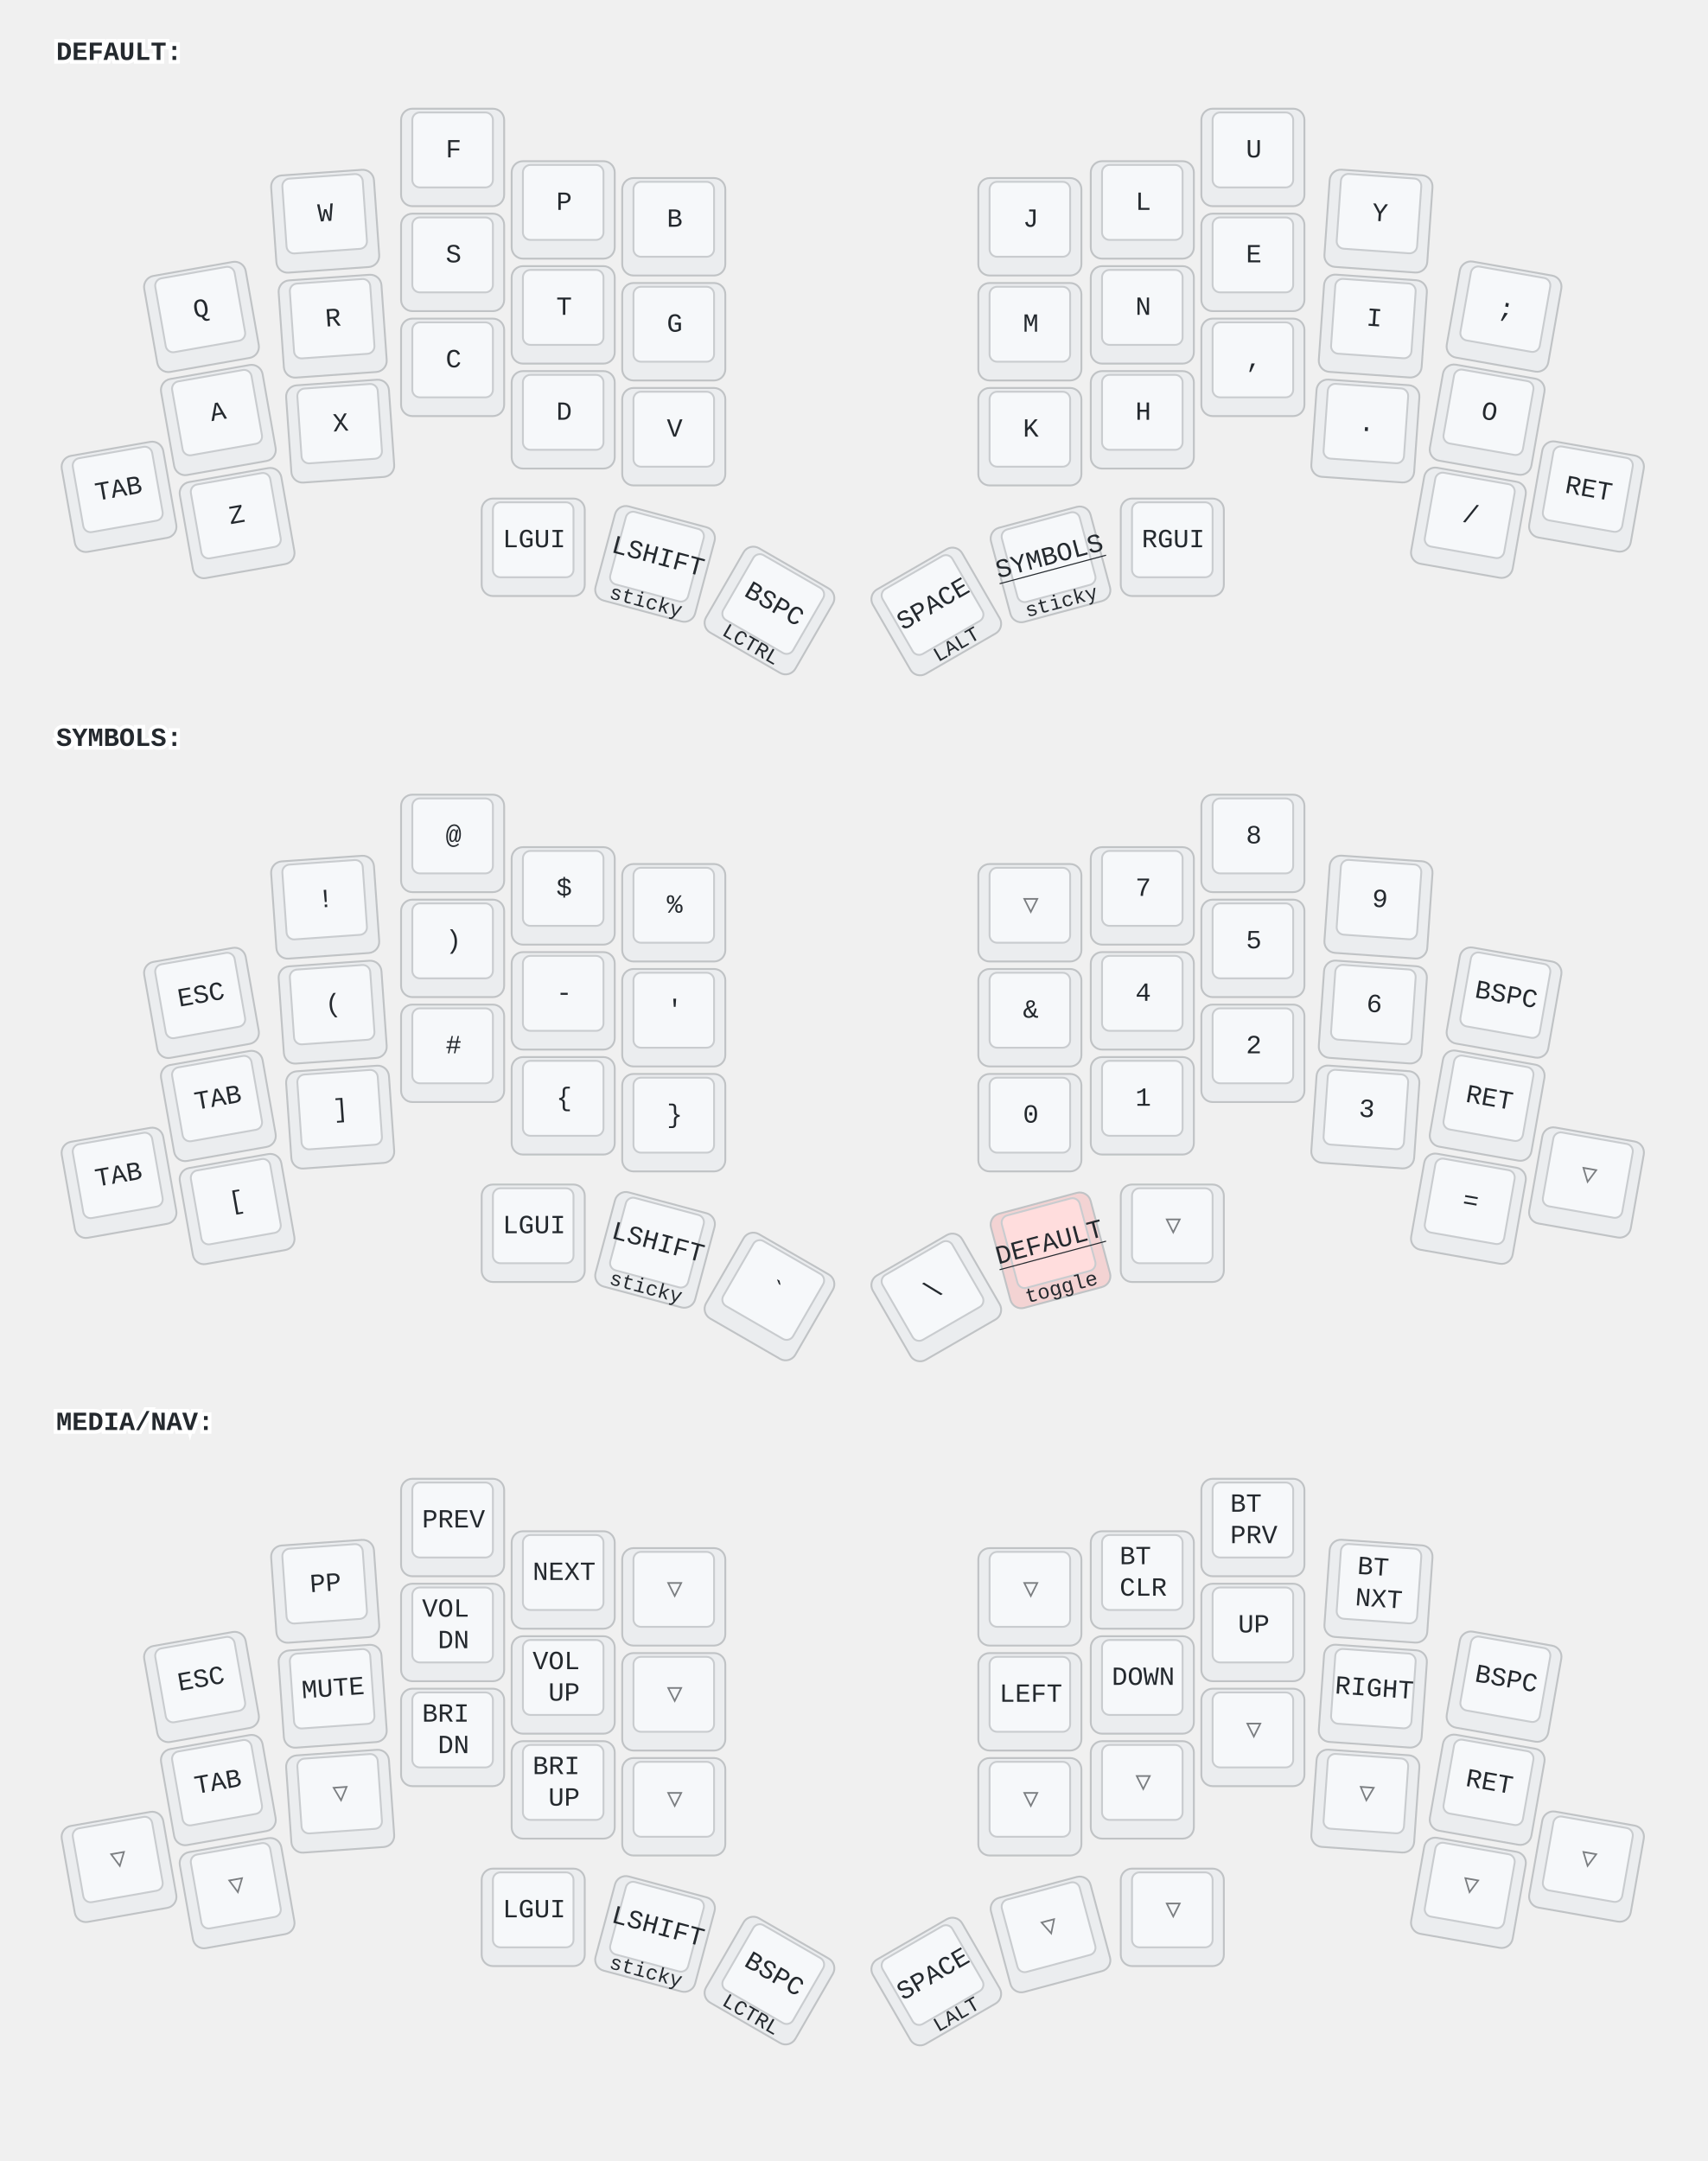
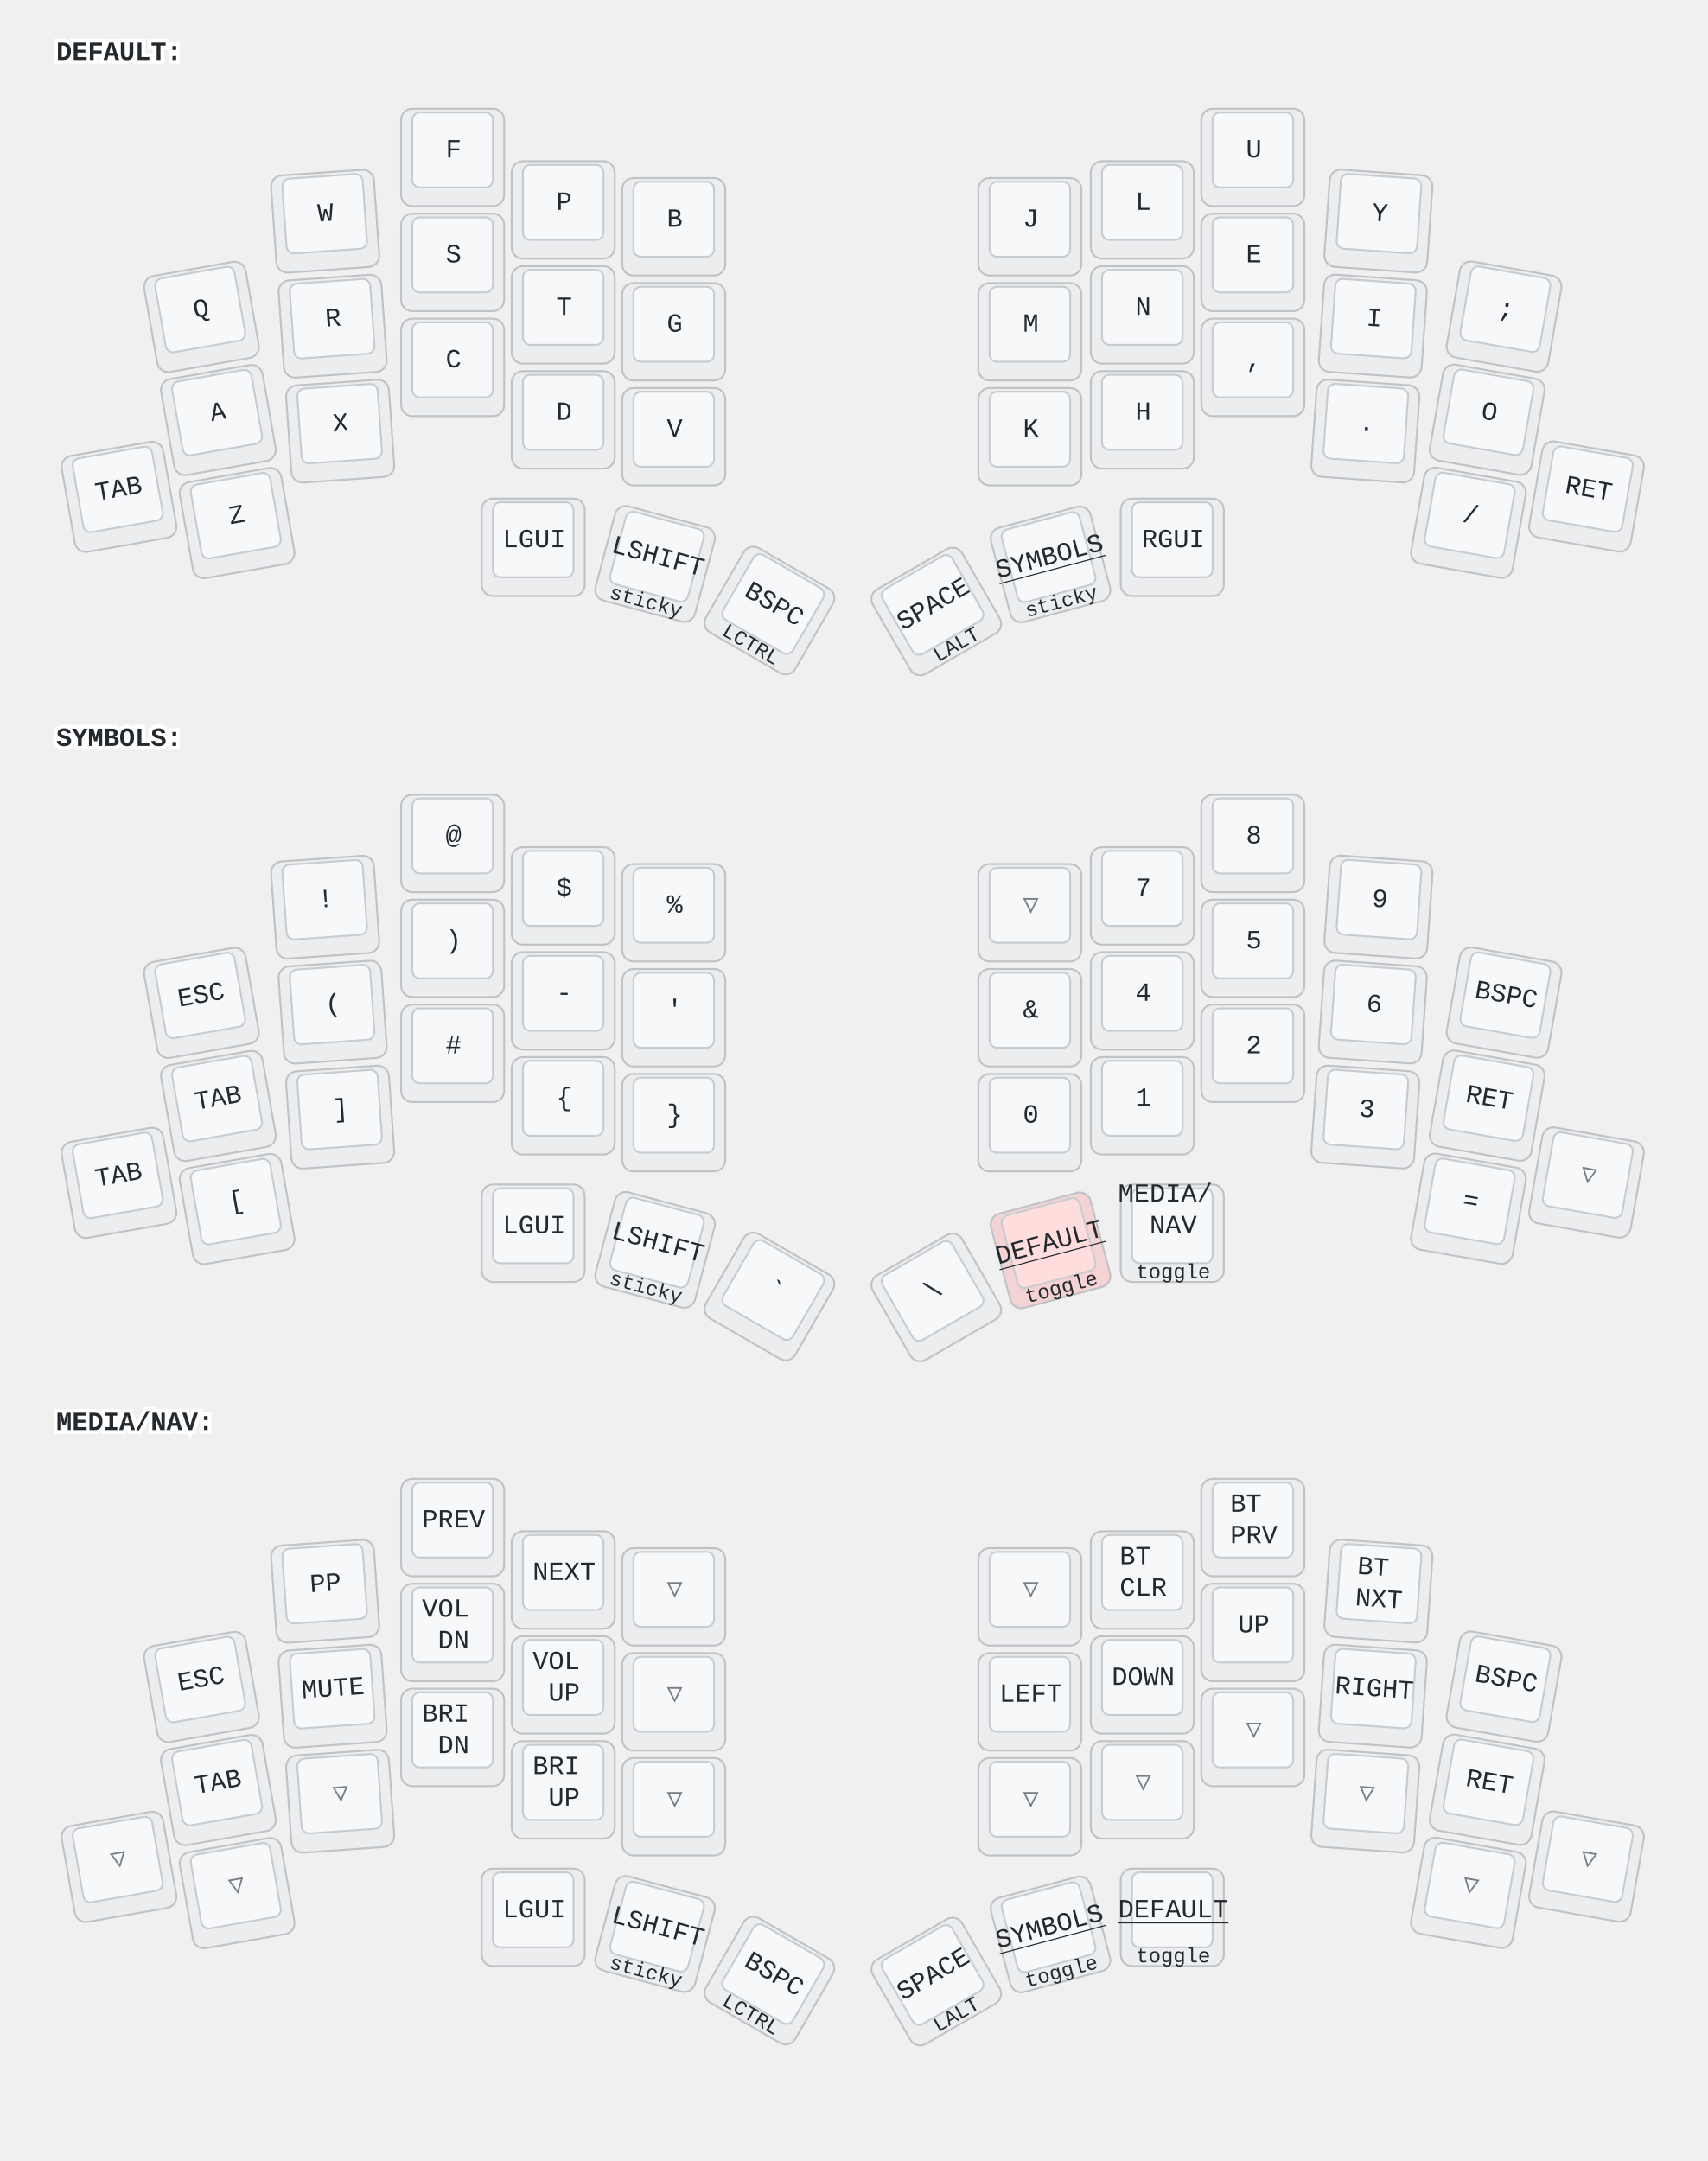
<svg xmlns="http://www.w3.org/2000/svg" width="911" height="1153" viewBox="0 0 911 1153" class="keymap">
  <style>/* inherit to force styles through use tags */
svg path {
    fill: inherit;
}

/* font and background color specifications */
svg.keymap {
    font-family: SFMono-Regular,Consolas,Liberation Mono,Menlo,monospace;
    font-size: 14px;
    font-kerning: normal;
    text-rendering: optimizeLegibility;
    fill: #24292e;
}

/* default key styling */
rect.key {
    fill: #f6f8fa;
}

rect.key, rect.combo {
    stroke: #c9cccf;
    stroke-width: 1;
}

/* default key side styling, only used is draw_key_sides is set */
rect.side {
    filter: brightness(90%);
}

/* color accent for combo boxes */
rect.combo, rect.combo-separate {
    fill: #cdf;
}

/* color accent for held keys */
rect.held, rect.combo.held {
    fill: #fdd;
}

/* color accent for ghost (optional) keys */
rect.ghost, rect.combo.ghost {
    stroke-dasharray: 4, 4;
    stroke-width: 2;
}

text {
    text-anchor: middle;
    dominant-baseline: middle;
}

/* styling for layer labels */
text.label {
    font-weight: bold;
    text-anchor: start;
    stroke: white;
    stroke-width: 4;
    paint-order: stroke;
}

/* styling for optional footer */
text.footer {
    text-anchor: end;
    dominant-baseline: auto;
    stroke: white;
    stroke-width: 4;
    paint-order: stroke;
}

/* styling for combo tap, and key non-tap label text */
text.combo, text.hold, text.shifted, text.left, text.right {
    font-size: 11px;
}

text.hold {
    text-anchor: middle;
    dominant-baseline: auto;
}

text.shifted {
    text-anchor: middle;
    dominant-baseline: hanging;
}

text.left {
    text-anchor: start;
}

text.right {
    text-anchor: end;
}

text.layer-activator {
    text-decoration: underline;
}

/* styling for hold/shifted label text in combo box */
text.combo.hold, text.combo.shifted, text.combo.left, text.combo.right {
    font-size: 8px;
}

/* lighter symbol for transparent keys */
text.trans {
    fill: #7b7e81;
}

/* styling for combo dendrons */
path.combo {
    stroke-width: 1;
    stroke: gray;
    fill: none;
}

/* Start Tabler Icons Cleanup */
/* cannot use height/width with glyphs */
.icon-tabler &gt; path {
    fill: inherit;
    stroke: inherit;
    stroke-width: 2;
}
/* hide tabler's default box */
.icon-tabler &gt; path[stroke="none"][fill="none"] {
    visibility: hidden;
}
/* End Tabler Icons Cleanup */

@media (prefers-color-scheme: dark) {
svg.keymap { fill: #d1d6db; }
rect.key { fill: #3f4750; }
rect.key, rect.combo { stroke: #60666c; }
rect.combo, rect.combo-separate { fill: #1f3d7a; }
rect.held, rect.combo.held { fill: #854747; }
text.label, text.footer { stroke: black; }
text.trans { fill: #7e8184; }
path.combo { stroke: #7f7f7f; }

}</style>
  <g transform="translate(30, 0)" class="layer-DEFAULT">
    <text x="0" y="28" class="label" id="DEFAULT">DEFAULT:</text>
    <g transform="translate(0, 56)">
      <g transform="translate(78, 113) rotate(-10.0)" class="key keypos-0">
        <rect rx="6" ry="6" x="-28" y="-26" width="55" height="52" class="key side" />
        <rect rx="4" ry="4" x="-22" y="-24" width="43" height="40" class="key" />
        <text x="0" y="-4" class="key tap">Q</text>
      </g>
      <g transform="translate(144, 62) rotate(-4.0)" class="key keypos-1">
        <rect rx="6" ry="6" x="-28" y="-26" width="55" height="52" class="key side" />
        <rect rx="4" ry="4" x="-22" y="-24" width="43" height="40" class="key" />
        <text x="0" y="-4" class="key tap">W</text>
      </g>
      <g transform="translate(212, 28)" class="key keypos-2">
        <rect rx="6" ry="6" x="-28" y="-26" width="55" height="52" class="key side" />
        <rect rx="4" ry="4" x="-22" y="-24" width="43" height="40" class="key" />
        <text x="0" y="-4" class="key tap">F</text>
      </g>
      <g transform="translate(271, 56)" class="key keypos-3">
        <rect rx="6" ry="6" x="-28" y="-26" width="55" height="52" class="key side" />
        <rect rx="4" ry="4" x="-22" y="-24" width="43" height="40" class="key" />
        <text x="0" y="-4" class="key tap">P</text>
      </g>
      <g transform="translate(330, 65)" class="key keypos-4">
        <rect rx="6" ry="6" x="-28" y="-26" width="55" height="52" class="key side" />
        <rect rx="4" ry="4" x="-22" y="-24" width="43" height="40" class="key" />
        <text x="0" y="-4" class="key tap">B</text>
      </g>
      <g transform="translate(520, 65)" class="key keypos-5">
        <rect rx="6" ry="6" x="-28" y="-26" width="55" height="52" class="key side" />
        <rect rx="4" ry="4" x="-22" y="-24" width="43" height="40" class="key" />
        <text x="0" y="-4" class="key tap">J</text>
      </g>
      <g transform="translate(580, 56)" class="key keypos-6">
        <rect rx="6" ry="6" x="-28" y="-26" width="55" height="52" class="key side" />
        <rect rx="4" ry="4" x="-22" y="-24" width="43" height="40" class="key" />
        <text x="0" y="-4" class="key tap">L</text>
      </g>
      <g transform="translate(639, 28)" class="key keypos-7">
        <rect rx="6" ry="6" x="-28" y="-26" width="55" height="52" class="key side" />
        <rect rx="4" ry="4" x="-22" y="-24" width="43" height="40" class="key" />
        <text x="0" y="-4" class="key tap">U</text>
      </g>
      <g transform="translate(706, 62) rotate(4.0)" class="key keypos-8">
        <rect rx="6" ry="6" x="-28" y="-26" width="55" height="52" class="key side" />
        <rect rx="4" ry="4" x="-22" y="-24" width="43" height="40" class="key" />
        <text x="0" y="-4" class="key tap">Y</text>
      </g>
      <g transform="translate(773, 113) rotate(10.0)" class="key keypos-9">
        <rect rx="6" ry="6" x="-28" y="-26" width="55" height="52" class="key side" />
        <rect rx="4" ry="4" x="-22" y="-24" width="43" height="40" class="key" />
        <text x="0" y="-4" class="key tap">;</text>
      </g>
      <g transform="translate(87, 168) rotate(-10.0)" class="key keypos-10">
        <rect rx="6" ry="6" x="-28" y="-26" width="55" height="52" class="key side" />
        <rect rx="4" ry="4" x="-22" y="-24" width="43" height="40" class="key" />
        <text x="0" y="-4" class="key tap">A</text>
      </g>
      <g transform="translate(148, 118) rotate(-4.0)" class="key keypos-11">
        <rect rx="6" ry="6" x="-28" y="-26" width="55" height="52" class="key side" />
        <rect rx="4" ry="4" x="-22" y="-24" width="43" height="40" class="key" />
        <text x="0" y="-4" class="key tap">R</text>
      </g>
      <g transform="translate(212, 84)" class="key keypos-12">
        <rect rx="6" ry="6" x="-28" y="-26" width="55" height="52" class="key side" />
        <rect rx="4" ry="4" x="-22" y="-24" width="43" height="40" class="key" />
        <text x="0" y="-4" class="key tap">S</text>
      </g>
      <g transform="translate(271, 112)" class="key keypos-13">
        <rect rx="6" ry="6" x="-28" y="-26" width="55" height="52" class="key side" />
        <rect rx="4" ry="4" x="-22" y="-24" width="43" height="40" class="key" />
        <text x="0" y="-4" class="key tap">T</text>
      </g>
      <g transform="translate(330, 121)" class="key keypos-14">
        <rect rx="6" ry="6" x="-28" y="-26" width="55" height="52" class="key side" />
        <rect rx="4" ry="4" x="-22" y="-24" width="43" height="40" class="key" />
        <text x="0" y="-4" class="key tap">G</text>
      </g>
      <g transform="translate(520, 121)" class="key keypos-15">
        <rect rx="6" ry="6" x="-28" y="-26" width="55" height="52" class="key side" />
        <rect rx="4" ry="4" x="-22" y="-24" width="43" height="40" class="key" />
        <text x="0" y="-4" class="key tap">M</text>
      </g>
      <g transform="translate(580, 112)" class="key keypos-16">
        <rect rx="6" ry="6" x="-28" y="-26" width="55" height="52" class="key side" />
        <rect rx="4" ry="4" x="-22" y="-24" width="43" height="40" class="key" />
        <text x="0" y="-4" class="key tap">N</text>
      </g>
      <g transform="translate(639, 84)" class="key keypos-17">
        <rect rx="6" ry="6" x="-28" y="-26" width="55" height="52" class="key side" />
        <rect rx="4" ry="4" x="-22" y="-24" width="43" height="40" class="key" />
        <text x="0" y="-4" class="key tap">E</text>
      </g>
      <g transform="translate(703, 118) rotate(4.0)" class="key keypos-18">
        <rect rx="6" ry="6" x="-28" y="-26" width="55" height="52" class="key side" />
        <rect rx="4" ry="4" x="-22" y="-24" width="43" height="40" class="key" />
        <text x="0" y="-4" class="key tap">I</text>
      </g>
      <g transform="translate(764, 168) rotate(10.0)" class="key keypos-19">
        <rect rx="6" ry="6" x="-28" y="-26" width="55" height="52" class="key side" />
        <rect rx="4" ry="4" x="-22" y="-24" width="43" height="40" class="key" />
        <text x="0" y="-4" class="key tap">O</text>
      </g>
      <g transform="translate(34, 209) rotate(-10.0)" class="key keypos-20">
        <rect rx="6" ry="6" x="-28" y="-26" width="55" height="52" class="key side" />
        <rect rx="4" ry="4" x="-22" y="-24" width="43" height="40" class="key" />
        <text x="0" y="-4" class="key tap">TAB</text>
      </g>
      <g transform="translate(97, 223) rotate(-10.0)" class="key keypos-21">
        <rect rx="6" ry="6" x="-28" y="-26" width="55" height="52" class="key side" />
        <rect rx="4" ry="4" x="-22" y="-24" width="43" height="40" class="key" />
        <text x="0" y="-4" class="key tap">Z</text>
      </g>
      <g transform="translate(152, 174) rotate(-4.0)" class="key keypos-22">
        <rect rx="6" ry="6" x="-28" y="-26" width="55" height="52" class="key side" />
        <rect rx="4" ry="4" x="-22" y="-24" width="43" height="40" class="key" />
        <text x="0" y="-4" class="key tap">X</text>
      </g>
      <g transform="translate(212, 140)" class="key keypos-23">
        <rect rx="6" ry="6" x="-28" y="-26" width="55" height="52" class="key side" />
        <rect rx="4" ry="4" x="-22" y="-24" width="43" height="40" class="key" />
        <text x="0" y="-4" class="key tap">C</text>
      </g>
      <g transform="translate(271, 168)" class="key keypos-24">
        <rect rx="6" ry="6" x="-28" y="-26" width="55" height="52" class="key side" />
        <rect rx="4" ry="4" x="-22" y="-24" width="43" height="40" class="key" />
        <text x="0" y="-4" class="key tap">D</text>
      </g>
      <g transform="translate(330, 177)" class="key keypos-25">
        <rect rx="6" ry="6" x="-28" y="-26" width="55" height="52" class="key side" />
        <rect rx="4" ry="4" x="-22" y="-24" width="43" height="40" class="key" />
        <text x="0" y="-4" class="key tap">V</text>
      </g>
      <g transform="translate(520, 177)" class="key keypos-26">
        <rect rx="6" ry="6" x="-28" y="-26" width="55" height="52" class="key side" />
        <rect rx="4" ry="4" x="-22" y="-24" width="43" height="40" class="key" />
        <text x="0" y="-4" class="key tap">K</text>
      </g>
      <g transform="translate(580, 168)" class="key keypos-27">
        <rect rx="6" ry="6" x="-28" y="-26" width="55" height="52" class="key side" />
        <rect rx="4" ry="4" x="-22" y="-24" width="43" height="40" class="key" />
        <text x="0" y="-4" class="key tap">H</text>
      </g>
      <g transform="translate(639, 140)" class="key keypos-28">
        <rect rx="6" ry="6" x="-28" y="-26" width="55" height="52" class="key side" />
        <rect rx="4" ry="4" x="-22" y="-24" width="43" height="40" class="key" />
        <text x="0" y="-4" class="key tap">,</text>
      </g>
      <g transform="translate(699, 174) rotate(4.0)" class="key keypos-29">
        <rect rx="6" ry="6" x="-28" y="-26" width="55" height="52" class="key side" />
        <rect rx="4" ry="4" x="-22" y="-24" width="43" height="40" class="key" />
        <text x="0" y="-4" class="key tap">.</text>
      </g>
      <g transform="translate(754, 223) rotate(10.0)" class="key keypos-30">
        <rect rx="6" ry="6" x="-28" y="-26" width="55" height="52" class="key side" />
        <rect rx="4" ry="4" x="-22" y="-24" width="43" height="40" class="key" />
        <text x="0" y="-4" class="key tap">/</text>
      </g>
      <g transform="translate(817, 209) rotate(10.0)" class="key keypos-31">
        <rect rx="6" ry="6" x="-28" y="-26" width="55" height="52" class="key side" />
        <rect rx="4" ry="4" x="-22" y="-24" width="43" height="40" class="key" />
        <text x="0" y="-4" class="key tap">RET</text>
      </g>
      <g transform="translate(255, 236)" class="key keypos-32">
        <rect rx="6" ry="6" x="-28" y="-26" width="55" height="52" class="key side" />
        <rect rx="4" ry="4" x="-22" y="-24" width="43" height="40" class="key" />
        <text x="0" y="-4" class="key tap">LGUI</text>
      </g>
      <g transform="translate(320, 245) rotate(15.0)" class="key keypos-33">
        <rect rx="6" ry="6" x="-28" y="-26" width="55" height="52" class="key side" />
        <rect rx="4" ry="4" x="-22" y="-24" width="43" height="40" class="key" />
        <text x="0" y="-4" class="key tap">LSHIFT</text>
        <text x="0" y="24" class="key hold">sticky</text>
      </g>
      <g transform="translate(381, 270) rotate(30.0)" class="key keypos-34">
        <rect rx="6" ry="6" x="-28" y="-26" width="55" height="52" class="key side" />
        <rect rx="4" ry="4" x="-22" y="-24" width="43" height="40" class="key" />
        <text x="0" y="-4" class="key tap">BSPC</text>
        <text x="0" y="24" class="key hold">LCTRL</text>
      </g>
      <g transform="translate(470, 270) rotate(-30.0)" class="key keypos-35">
        <rect rx="6" ry="6" x="-28" y="-26" width="55" height="52" class="key side" />
        <rect rx="4" ry="4" x="-22" y="-24" width="43" height="40" class="key" />
        <text x="0" y="-4" class="key tap">SPACE</text>
        <text x="0" y="24" class="key hold">LALT</text>
      </g>
      <g transform="translate(531, 245) rotate(-15.0)" class="key keypos-36">
        <rect rx="6" ry="6" x="-28" y="-26" width="55" height="52" class="key side" />
        <rect rx="4" ry="4" x="-22" y="-24" width="43" height="40" class="key" />
        <a href="#SYMBOLS">
          <text x="0" y="-4" class="key tap layer-activator">SYMBOLS</text>
        </a>
        <text x="0" y="24" class="key hold">sticky</text>
      </g>
      <g transform="translate(596, 236)" class="key keypos-37">
        <rect rx="6" ry="6" x="-28" y="-26" width="55" height="52" class="key side" />
        <rect rx="4" ry="4" x="-22" y="-24" width="43" height="40" class="key" />
        <text x="0" y="-4" class="key tap">RGUI</text>
      </g>
    </g>
  </g>
  <g transform="translate(30, 366)" class="layer-SYMBOLS">
    <text x="0" y="28" class="label" id="SYMBOLS">SYMBOLS:</text>
    <g transform="translate(0, 56)">
      <g transform="translate(78, 113) rotate(-10.0)" class="key keypos-0">
        <rect rx="6" ry="6" x="-28" y="-26" width="55" height="52" class="key side" />
        <rect rx="4" ry="4" x="-22" y="-24" width="43" height="40" class="key" />
        <text x="0" y="-4" class="key tap">ESC</text>
      </g>
      <g transform="translate(144, 62) rotate(-4.0)" class="key keypos-1">
        <rect rx="6" ry="6" x="-28" y="-26" width="55" height="52" class="key side" />
        <rect rx="4" ry="4" x="-22" y="-24" width="43" height="40" class="key" />
        <text x="0" y="-4" class="key tap">!</text>
      </g>
      <g transform="translate(212, 28)" class="key keypos-2">
        <rect rx="6" ry="6" x="-28" y="-26" width="55" height="52" class="key side" />
        <rect rx="4" ry="4" x="-22" y="-24" width="43" height="40" class="key" />
        <text x="0" y="-4" class="key tap">@</text>
      </g>
      <g transform="translate(271, 56)" class="key keypos-3">
        <rect rx="6" ry="6" x="-28" y="-26" width="55" height="52" class="key side" />
        <rect rx="4" ry="4" x="-22" y="-24" width="43" height="40" class="key" />
        <text x="0" y="-4" class="key tap">$</text>
      </g>
      <g transform="translate(330, 65)" class="key keypos-4">
        <rect rx="6" ry="6" x="-28" y="-26" width="55" height="52" class="key side" />
        <rect rx="4" ry="4" x="-22" y="-24" width="43" height="40" class="key" />
        <text x="0" y="-4" class="key tap">%</text>
      </g>
      <g transform="translate(520, 65)" class="key trans keypos-5">
        <rect rx="6" ry="6" x="-28" y="-26" width="55" height="52" class="key trans side" />
        <rect rx="4" ry="4" x="-22" y="-24" width="43" height="40" class="key trans" />
        <text x="0" y="-4" class="key trans tap">▽</text>
      </g>
      <g transform="translate(580, 56)" class="key keypos-6">
        <rect rx="6" ry="6" x="-28" y="-26" width="55" height="52" class="key side" />
        <rect rx="4" ry="4" x="-22" y="-24" width="43" height="40" class="key" />
        <text x="0" y="-4" class="key tap">7</text>
      </g>
      <g transform="translate(639, 28)" class="key keypos-7">
        <rect rx="6" ry="6" x="-28" y="-26" width="55" height="52" class="key side" />
        <rect rx="4" ry="4" x="-22" y="-24" width="43" height="40" class="key" />
        <text x="0" y="-4" class="key tap">8</text>
      </g>
      <g transform="translate(706, 62) rotate(4.0)" class="key keypos-8">
        <rect rx="6" ry="6" x="-28" y="-26" width="55" height="52" class="key side" />
        <rect rx="4" ry="4" x="-22" y="-24" width="43" height="40" class="key" />
        <text x="0" y="-4" class="key tap">9</text>
      </g>
      <g transform="translate(773, 113) rotate(10.0)" class="key keypos-9">
        <rect rx="6" ry="6" x="-28" y="-26" width="55" height="52" class="key side" />
        <rect rx="4" ry="4" x="-22" y="-24" width="43" height="40" class="key" />
        <text x="0" y="-4" class="key tap">BSPC</text>
      </g>
      <g transform="translate(87, 168) rotate(-10.0)" class="key keypos-10">
        <rect rx="6" ry="6" x="-28" y="-26" width="55" height="52" class="key side" />
        <rect rx="4" ry="4" x="-22" y="-24" width="43" height="40" class="key" />
        <text x="0" y="-4" class="key tap">TAB</text>
      </g>
      <g transform="translate(148, 118) rotate(-4.0)" class="key keypos-11">
        <rect rx="6" ry="6" x="-28" y="-26" width="55" height="52" class="key side" />
        <rect rx="4" ry="4" x="-22" y="-24" width="43" height="40" class="key" />
        <text x="0" y="-4" class="key tap">(</text>
      </g>
      <g transform="translate(212, 84)" class="key keypos-12">
        <rect rx="6" ry="6" x="-28" y="-26" width="55" height="52" class="key side" />
        <rect rx="4" ry="4" x="-22" y="-24" width="43" height="40" class="key" />
        <text x="0" y="-4" class="key tap">)</text>
      </g>
      <g transform="translate(271, 112)" class="key keypos-13">
        <rect rx="6" ry="6" x="-28" y="-26" width="55" height="52" class="key side" />
        <rect rx="4" ry="4" x="-22" y="-24" width="43" height="40" class="key" />
        <text x="0" y="-4" class="key tap">-</text>
      </g>
      <g transform="translate(330, 121)" class="key keypos-14">
        <rect rx="6" ry="6" x="-28" y="-26" width="55" height="52" class="key side" />
        <rect rx="4" ry="4" x="-22" y="-24" width="43" height="40" class="key" />
        <text x="0" y="-4" class="key tap">'</text>
      </g>
      <g transform="translate(520, 121)" class="key keypos-15">
        <rect rx="6" ry="6" x="-28" y="-26" width="55" height="52" class="key side" />
        <rect rx="4" ry="4" x="-22" y="-24" width="43" height="40" class="key" />
        <text x="0" y="-4" class="key tap">&amp;</text>
      </g>
      <g transform="translate(580, 112)" class="key keypos-16">
        <rect rx="6" ry="6" x="-28" y="-26" width="55" height="52" class="key side" />
        <rect rx="4" ry="4" x="-22" y="-24" width="43" height="40" class="key" />
        <text x="0" y="-4" class="key tap">4</text>
      </g>
      <g transform="translate(639, 84)" class="key keypos-17">
        <rect rx="6" ry="6" x="-28" y="-26" width="55" height="52" class="key side" />
        <rect rx="4" ry="4" x="-22" y="-24" width="43" height="40" class="key" />
        <text x="0" y="-4" class="key tap">5</text>
      </g>
      <g transform="translate(703, 118) rotate(4.0)" class="key keypos-18">
        <rect rx="6" ry="6" x="-28" y="-26" width="55" height="52" class="key side" />
        <rect rx="4" ry="4" x="-22" y="-24" width="43" height="40" class="key" />
        <text x="0" y="-4" class="key tap">6</text>
      </g>
      <g transform="translate(764, 168) rotate(10.0)" class="key keypos-19">
        <rect rx="6" ry="6" x="-28" y="-26" width="55" height="52" class="key side" />
        <rect rx="4" ry="4" x="-22" y="-24" width="43" height="40" class="key" />
        <text x="0" y="-4" class="key tap">RET</text>
      </g>
      <g transform="translate(34, 209) rotate(-10.0)" class="key keypos-20">
        <rect rx="6" ry="6" x="-28" y="-26" width="55" height="52" class="key side" />
        <rect rx="4" ry="4" x="-22" y="-24" width="43" height="40" class="key" />
        <text x="0" y="-4" class="key tap">TAB</text>
      </g>
      <g transform="translate(97, 223) rotate(-10.0)" class="key keypos-21">
        <rect rx="6" ry="6" x="-28" y="-26" width="55" height="52" class="key side" />
        <rect rx="4" ry="4" x="-22" y="-24" width="43" height="40" class="key" />
        <text x="0" y="-4" class="key tap">[</text>
      </g>
      <g transform="translate(152, 174) rotate(-4.0)" class="key keypos-22">
        <rect rx="6" ry="6" x="-28" y="-26" width="55" height="52" class="key side" />
        <rect rx="4" ry="4" x="-22" y="-24" width="43" height="40" class="key" />
        <text x="0" y="-4" class="key tap">]</text>
      </g>
      <g transform="translate(212, 140)" class="key keypos-23">
        <rect rx="6" ry="6" x="-28" y="-26" width="55" height="52" class="key side" />
        <rect rx="4" ry="4" x="-22" y="-24" width="43" height="40" class="key" />
        <text x="0" y="-4" class="key tap">#</text>
      </g>
      <g transform="translate(271, 168)" class="key keypos-24">
        <rect rx="6" ry="6" x="-28" y="-26" width="55" height="52" class="key side" />
        <rect rx="4" ry="4" x="-22" y="-24" width="43" height="40" class="key" />
        <text x="0" y="-4" class="key tap">{</text>
      </g>
      <g transform="translate(330, 177)" class="key keypos-25">
        <rect rx="6" ry="6" x="-28" y="-26" width="55" height="52" class="key side" />
        <rect rx="4" ry="4" x="-22" y="-24" width="43" height="40" class="key" />
        <text x="0" y="-4" class="key tap">}</text>
      </g>
      <g transform="translate(520, 177)" class="key keypos-26">
        <rect rx="6" ry="6" x="-28" y="-26" width="55" height="52" class="key side" />
        <rect rx="4" ry="4" x="-22" y="-24" width="43" height="40" class="key" />
        <text x="0" y="-4" class="key tap">0</text>
      </g>
      <g transform="translate(580, 168)" class="key keypos-27">
        <rect rx="6" ry="6" x="-28" y="-26" width="55" height="52" class="key side" />
        <rect rx="4" ry="4" x="-22" y="-24" width="43" height="40" class="key" />
        <text x="0" y="-4" class="key tap">1</text>
      </g>
      <g transform="translate(639, 140)" class="key keypos-28">
        <rect rx="6" ry="6" x="-28" y="-26" width="55" height="52" class="key side" />
        <rect rx="4" ry="4" x="-22" y="-24" width="43" height="40" class="key" />
        <text x="0" y="-4" class="key tap">2</text>
      </g>
      <g transform="translate(699, 174) rotate(4.0)" class="key keypos-29">
        <rect rx="6" ry="6" x="-28" y="-26" width="55" height="52" class="key side" />
        <rect rx="4" ry="4" x="-22" y="-24" width="43" height="40" class="key" />
        <text x="0" y="-4" class="key tap">3</text>
      </g>
      <g transform="translate(754, 223) rotate(10.0)" class="key keypos-30">
        <rect rx="6" ry="6" x="-28" y="-26" width="55" height="52" class="key side" />
        <rect rx="4" ry="4" x="-22" y="-24" width="43" height="40" class="key" />
        <text x="0" y="-4" class="key tap">=</text>
      </g>
      <g transform="translate(817, 209) rotate(10.0)" class="key trans keypos-31">
        <rect rx="6" ry="6" x="-28" y="-26" width="55" height="52" class="key trans side" />
        <rect rx="4" ry="4" x="-22" y="-24" width="43" height="40" class="key trans" />
        <text x="0" y="-4" class="key trans tap">▽</text>
      </g>
      <g transform="translate(255, 236)" class="key keypos-32">
        <rect rx="6" ry="6" x="-28" y="-26" width="55" height="52" class="key side" />
        <rect rx="4" ry="4" x="-22" y="-24" width="43" height="40" class="key" />
        <text x="0" y="-4" class="key tap">LGUI</text>
      </g>
      <g transform="translate(320, 245) rotate(15.0)" class="key keypos-33">
        <rect rx="6" ry="6" x="-28" y="-26" width="55" height="52" class="key side" />
        <rect rx="4" ry="4" x="-22" y="-24" width="43" height="40" class="key" />
        <text x="0" y="-4" class="key tap">LSHIFT</text>
        <text x="0" y="24" class="key hold">sticky</text>
      </g>
      <g transform="translate(381, 270) rotate(30.0)" class="key keypos-34">
        <rect rx="6" ry="6" x="-28" y="-26" width="55" height="52" class="key side" />
        <rect rx="4" ry="4" x="-22" y="-24" width="43" height="40" class="key" />
        <text x="0" y="-4" class="key tap">`</text>
      </g>
      <g transform="translate(470, 270) rotate(-30.0)" class="key keypos-35">
        <rect rx="6" ry="6" x="-28" y="-26" width="55" height="52" class="key side" />
        <rect rx="4" ry="4" x="-22" y="-24" width="43" height="40" class="key" />
        <text x="0" y="-4" class="key tap">\</text>
      </g>
      <g transform="translate(531, 245) rotate(-15.0)" class="key held keypos-36">
        <rect rx="6" ry="6" x="-28" y="-26" width="55" height="52" class="key held side" />
        <rect rx="4" ry="4" x="-22" y="-24" width="43" height="40" class="key held" />
        <a href="#DEFAULT">
          <text x="0" y="-4" class="key held tap layer-activator">DEFAULT</text>
        </a>
        <text x="0" y="24" class="key held hold">toggle</text>
      </g>
-       <g transform="translate(596, 236)" class="key trans keypos-37">
-         <rect rx="6" ry="6" x="-28" y="-26" width="55" height="52" class="key trans side" />
-         <rect rx="4" ry="4" x="-22" y="-24" width="43" height="40" class="key trans" />
-         <text x="0" y="-4" class="key trans tap">▽</text>
+       <g transform="translate(596, 236)" class="key keypos-37">
+         <rect rx="6" ry="6" x="-28" y="-26" width="55" height="52" class="key side" />
+         <rect rx="4" ry="4" x="-22" y="-24" width="43" height="40" class="key" />
+         <text x="0" y="-4" class="key tap">
+           <tspan x="0" dy="-1.2em">MEDIA/</tspan>
+           <tspan x="0" dy="1.2em">NAV</tspan>
+         </text>
+         <text x="0" y="24" class="key hold">toggle</text>
      </g>
    </g>
  </g>
  <g transform="translate(30, 731)" class="layer-MEDIA/NAV">
    <text x="0" y="28" class="label" id="MEDIANAV">MEDIA/NAV:</text>
    <g transform="translate(0, 56)">
      <g transform="translate(78, 113) rotate(-10.0)" class="key keypos-0">
        <rect rx="6" ry="6" x="-28" y="-26" width="55" height="52" class="key side" />
        <rect rx="4" ry="4" x="-22" y="-24" width="43" height="40" class="key" />
        <text x="0" y="-4" class="key tap">ESC</text>
      </g>
      <g transform="translate(144, 62) rotate(-4.0)" class="key keypos-1">
        <rect rx="6" ry="6" x="-28" y="-26" width="55" height="52" class="key side" />
        <rect rx="4" ry="4" x="-22" y="-24" width="43" height="40" class="key" />
        <text x="0" y="-4" class="key tap">PP</text>
      </g>
      <g transform="translate(212, 28)" class="key keypos-2">
        <rect rx="6" ry="6" x="-28" y="-26" width="55" height="52" class="key side" />
        <rect rx="4" ry="4" x="-22" y="-24" width="43" height="40" class="key" />
        <text x="0" y="-4" class="key tap">PREV</text>
      </g>
      <g transform="translate(271, 56)" class="key keypos-3">
        <rect rx="6" ry="6" x="-28" y="-26" width="55" height="52" class="key side" />
        <rect rx="4" ry="4" x="-22" y="-24" width="43" height="40" class="key" />
        <text x="0" y="-4" class="key tap">NEXT</text>
      </g>
      <g transform="translate(330, 65)" class="key trans keypos-4">
        <rect rx="6" ry="6" x="-28" y="-26" width="55" height="52" class="key trans side" />
        <rect rx="4" ry="4" x="-22" y="-24" width="43" height="40" class="key trans" />
        <text x="0" y="-4" class="key trans tap">▽</text>
      </g>
      <g transform="translate(520, 65)" class="key trans keypos-5">
        <rect rx="6" ry="6" x="-28" y="-26" width="55" height="52" class="key trans side" />
        <rect rx="4" ry="4" x="-22" y="-24" width="43" height="40" class="key trans" />
        <text x="0" y="-4" class="key trans tap">▽</text>
      </g>
      <g transform="translate(580, 56)" class="key keypos-6">
        <rect rx="6" ry="6" x="-28" y="-26" width="55" height="52" class="key side" />
        <rect rx="4" ry="4" x="-22" y="-24" width="43" height="40" class="key" />
        <text x="0" y="-4" class="key tap">
          <tspan x="0" dy="-0.6em">BT</tspan>
          <tspan x="0" dy="1.2em">CLR</tspan>
        </text>
      </g>
      <g transform="translate(639, 28)" class="key keypos-7">
        <rect rx="6" ry="6" x="-28" y="-26" width="55" height="52" class="key side" />
        <rect rx="4" ry="4" x="-22" y="-24" width="43" height="40" class="key" />
        <text x="0" y="-4" class="key tap">
          <tspan x="0" dy="-0.6em">BT</tspan>
          <tspan x="0" dy="1.2em">PRV</tspan>
        </text>
      </g>
      <g transform="translate(706, 62) rotate(4.0)" class="key keypos-8">
        <rect rx="6" ry="6" x="-28" y="-26" width="55" height="52" class="key side" />
        <rect rx="4" ry="4" x="-22" y="-24" width="43" height="40" class="key" />
        <text x="0" y="-4" class="key tap">
          <tspan x="0" dy="-0.6em">BT</tspan>
          <tspan x="0" dy="1.2em">NXT</tspan>
        </text>
      </g>
      <g transform="translate(773, 113) rotate(10.0)" class="key keypos-9">
        <rect rx="6" ry="6" x="-28" y="-26" width="55" height="52" class="key side" />
        <rect rx="4" ry="4" x="-22" y="-24" width="43" height="40" class="key" />
        <text x="0" y="-4" class="key tap">BSPC</text>
      </g>
      <g transform="translate(87, 168) rotate(-10.0)" class="key keypos-10">
        <rect rx="6" ry="6" x="-28" y="-26" width="55" height="52" class="key side" />
        <rect rx="4" ry="4" x="-22" y="-24" width="43" height="40" class="key" />
        <text x="0" y="-4" class="key tap">TAB</text>
      </g>
      <g transform="translate(148, 118) rotate(-4.0)" class="key keypos-11">
        <rect rx="6" ry="6" x="-28" y="-26" width="55" height="52" class="key side" />
        <rect rx="4" ry="4" x="-22" y="-24" width="43" height="40" class="key" />
        <text x="0" y="-4" class="key tap">MUTE</text>
      </g>
      <g transform="translate(212, 84)" class="key keypos-12">
        <rect rx="6" ry="6" x="-28" y="-26" width="55" height="52" class="key side" />
        <rect rx="4" ry="4" x="-22" y="-24" width="43" height="40" class="key" />
        <text x="0" y="-4" class="key tap">
          <tspan x="0" dy="-0.6em">VOL</tspan>
          <tspan x="0" dy="1.2em">DN</tspan>
        </text>
      </g>
      <g transform="translate(271, 112)" class="key keypos-13">
        <rect rx="6" ry="6" x="-28" y="-26" width="55" height="52" class="key side" />
        <rect rx="4" ry="4" x="-22" y="-24" width="43" height="40" class="key" />
        <text x="0" y="-4" class="key tap">
          <tspan x="0" dy="-0.6em">VOL</tspan>
          <tspan x="0" dy="1.2em">UP</tspan>
        </text>
      </g>
      <g transform="translate(330, 121)" class="key trans keypos-14">
        <rect rx="6" ry="6" x="-28" y="-26" width="55" height="52" class="key trans side" />
        <rect rx="4" ry="4" x="-22" y="-24" width="43" height="40" class="key trans" />
        <text x="0" y="-4" class="key trans tap">▽</text>
      </g>
      <g transform="translate(520, 121)" class="key keypos-15">
        <rect rx="6" ry="6" x="-28" y="-26" width="55" height="52" class="key side" />
        <rect rx="4" ry="4" x="-22" y="-24" width="43" height="40" class="key" />
        <text x="0" y="-4" class="key tap">LEFT</text>
      </g>
      <g transform="translate(580, 112)" class="key keypos-16">
        <rect rx="6" ry="6" x="-28" y="-26" width="55" height="52" class="key side" />
        <rect rx="4" ry="4" x="-22" y="-24" width="43" height="40" class="key" />
        <text x="0" y="-4" class="key tap">DOWN</text>
      </g>
      <g transform="translate(639, 84)" class="key keypos-17">
        <rect rx="6" ry="6" x="-28" y="-26" width="55" height="52" class="key side" />
        <rect rx="4" ry="4" x="-22" y="-24" width="43" height="40" class="key" />
        <text x="0" y="-4" class="key tap">UP</text>
      </g>
      <g transform="translate(703, 118) rotate(4.0)" class="key keypos-18">
        <rect rx="6" ry="6" x="-28" y="-26" width="55" height="52" class="key side" />
        <rect rx="4" ry="4" x="-22" y="-24" width="43" height="40" class="key" />
        <text x="0" y="-4" class="key tap">RIGHT</text>
      </g>
      <g transform="translate(764, 168) rotate(10.0)" class="key keypos-19">
        <rect rx="6" ry="6" x="-28" y="-26" width="55" height="52" class="key side" />
        <rect rx="4" ry="4" x="-22" y="-24" width="43" height="40" class="key" />
        <text x="0" y="-4" class="key tap">RET</text>
      </g>
      <g transform="translate(34, 209) rotate(-10.0)" class="key trans keypos-20">
        <rect rx="6" ry="6" x="-28" y="-26" width="55" height="52" class="key trans side" />
        <rect rx="4" ry="4" x="-22" y="-24" width="43" height="40" class="key trans" />
        <text x="0" y="-4" class="key trans tap">▽</text>
      </g>
      <g transform="translate(97, 223) rotate(-10.0)" class="key trans keypos-21">
        <rect rx="6" ry="6" x="-28" y="-26" width="55" height="52" class="key trans side" />
        <rect rx="4" ry="4" x="-22" y="-24" width="43" height="40" class="key trans" />
        <text x="0" y="-4" class="key trans tap">▽</text>
      </g>
      <g transform="translate(152, 174) rotate(-4.0)" class="key trans keypos-22">
        <rect rx="6" ry="6" x="-28" y="-26" width="55" height="52" class="key trans side" />
        <rect rx="4" ry="4" x="-22" y="-24" width="43" height="40" class="key trans" />
        <text x="0" y="-4" class="key trans tap">▽</text>
      </g>
      <g transform="translate(212, 140)" class="key keypos-23">
        <rect rx="6" ry="6" x="-28" y="-26" width="55" height="52" class="key side" />
        <rect rx="4" ry="4" x="-22" y="-24" width="43" height="40" class="key" />
        <text x="0" y="-4" class="key tap">
          <tspan x="0" dy="-0.6em">BRI</tspan>
          <tspan x="0" dy="1.2em">DN</tspan>
        </text>
      </g>
      <g transform="translate(271, 168)" class="key keypos-24">
        <rect rx="6" ry="6" x="-28" y="-26" width="55" height="52" class="key side" />
        <rect rx="4" ry="4" x="-22" y="-24" width="43" height="40" class="key" />
        <text x="0" y="-4" class="key tap">
          <tspan x="0" dy="-0.6em">BRI</tspan>
          <tspan x="0" dy="1.2em">UP</tspan>
        </text>
      </g>
      <g transform="translate(330, 177)" class="key trans keypos-25">
        <rect rx="6" ry="6" x="-28" y="-26" width="55" height="52" class="key trans side" />
        <rect rx="4" ry="4" x="-22" y="-24" width="43" height="40" class="key trans" />
        <text x="0" y="-4" class="key trans tap">▽</text>
      </g>
      <g transform="translate(520, 177)" class="key trans keypos-26">
        <rect rx="6" ry="6" x="-28" y="-26" width="55" height="52" class="key trans side" />
        <rect rx="4" ry="4" x="-22" y="-24" width="43" height="40" class="key trans" />
        <text x="0" y="-4" class="key trans tap">▽</text>
      </g>
      <g transform="translate(580, 168)" class="key trans keypos-27">
        <rect rx="6" ry="6" x="-28" y="-26" width="55" height="52" class="key trans side" />
        <rect rx="4" ry="4" x="-22" y="-24" width="43" height="40" class="key trans" />
        <text x="0" y="-4" class="key trans tap">▽</text>
      </g>
      <g transform="translate(639, 140)" class="key trans keypos-28">
        <rect rx="6" ry="6" x="-28" y="-26" width="55" height="52" class="key trans side" />
        <rect rx="4" ry="4" x="-22" y="-24" width="43" height="40" class="key trans" />
        <text x="0" y="-4" class="key trans tap">▽</text>
      </g>
      <g transform="translate(699, 174) rotate(4.0)" class="key trans keypos-29">
        <rect rx="6" ry="6" x="-28" y="-26" width="55" height="52" class="key trans side" />
        <rect rx="4" ry="4" x="-22" y="-24" width="43" height="40" class="key trans" />
        <text x="0" y="-4" class="key trans tap">▽</text>
      </g>
      <g transform="translate(754, 223) rotate(10.0)" class="key trans keypos-30">
        <rect rx="6" ry="6" x="-28" y="-26" width="55" height="52" class="key trans side" />
        <rect rx="4" ry="4" x="-22" y="-24" width="43" height="40" class="key trans" />
        <text x="0" y="-4" class="key trans tap">▽</text>
      </g>
      <g transform="translate(817, 209) rotate(10.0)" class="key trans keypos-31">
        <rect rx="6" ry="6" x="-28" y="-26" width="55" height="52" class="key trans side" />
        <rect rx="4" ry="4" x="-22" y="-24" width="43" height="40" class="key trans" />
        <text x="0" y="-4" class="key trans tap">▽</text>
      </g>
      <g transform="translate(255, 236)" class="key keypos-32">
        <rect rx="6" ry="6" x="-28" y="-26" width="55" height="52" class="key side" />
        <rect rx="4" ry="4" x="-22" y="-24" width="43" height="40" class="key" />
        <text x="0" y="-4" class="key tap">LGUI</text>
      </g>
      <g transform="translate(320, 245) rotate(15.0)" class="key keypos-33">
        <rect rx="6" ry="6" x="-28" y="-26" width="55" height="52" class="key side" />
        <rect rx="4" ry="4" x="-22" y="-24" width="43" height="40" class="key" />
        <text x="0" y="-4" class="key tap">LSHIFT</text>
        <text x="0" y="24" class="key hold">sticky</text>
      </g>
      <g transform="translate(381, 270) rotate(30.0)" class="key keypos-34">
        <rect rx="6" ry="6" x="-28" y="-26" width="55" height="52" class="key side" />
        <rect rx="4" ry="4" x="-22" y="-24" width="43" height="40" class="key" />
        <text x="0" y="-4" class="key tap">BSPC</text>
        <text x="0" y="24" class="key hold">LCTRL</text>
      </g>
      <g transform="translate(470, 270) rotate(-30.0)" class="key keypos-35">
        <rect rx="6" ry="6" x="-28" y="-26" width="55" height="52" class="key side" />
        <rect rx="4" ry="4" x="-22" y="-24" width="43" height="40" class="key" />
        <text x="0" y="-4" class="key tap">SPACE</text>
        <text x="0" y="24" class="key hold">LALT</text>
      </g>
-       <g transform="translate(531, 245) rotate(-15.0)" class="key trans keypos-36">
-         <rect rx="6" ry="6" x="-28" y="-26" width="55" height="52" class="key trans side" />
-         <rect rx="4" ry="4" x="-22" y="-24" width="43" height="40" class="key trans" />
-         <text x="0" y="-4" class="key trans tap">▽</text>
-       </g>
-       <g transform="translate(596, 236)" class="key trans keypos-37">
-         <rect rx="6" ry="6" x="-28" y="-26" width="55" height="52" class="key trans side" />
-         <rect rx="4" ry="4" x="-22" y="-24" width="43" height="40" class="key trans" />
-         <text x="0" y="-4" class="key trans tap">▽</text>
+       <g transform="translate(531, 245) rotate(-15.0)" class="key keypos-36">
+         <rect rx="6" ry="6" x="-28" y="-26" width="55" height="52" class="key side" />
+         <rect rx="4" ry="4" x="-22" y="-24" width="43" height="40" class="key" />
+         <a href="#SYMBOLS">
+           <text x="0" y="-4" class="key tap layer-activator">SYMBOLS</text>
+         </a>
+         <text x="0" y="24" class="key hold">toggle</text>
+       </g>
+       <g transform="translate(596, 236)" class="key keypos-37">
+         <rect rx="6" ry="6" x="-28" y="-26" width="55" height="52" class="key side" />
+         <rect rx="4" ry="4" x="-22" y="-24" width="43" height="40" class="key" />
+         <a href="#DEFAULT">
+           <text x="0" y="-4" class="key tap layer-activator">DEFAULT</text>
+         </a>
+         <text x="0" y="24" class="key hold">toggle</text>
      </g>
    </g>
  </g>
</svg>
